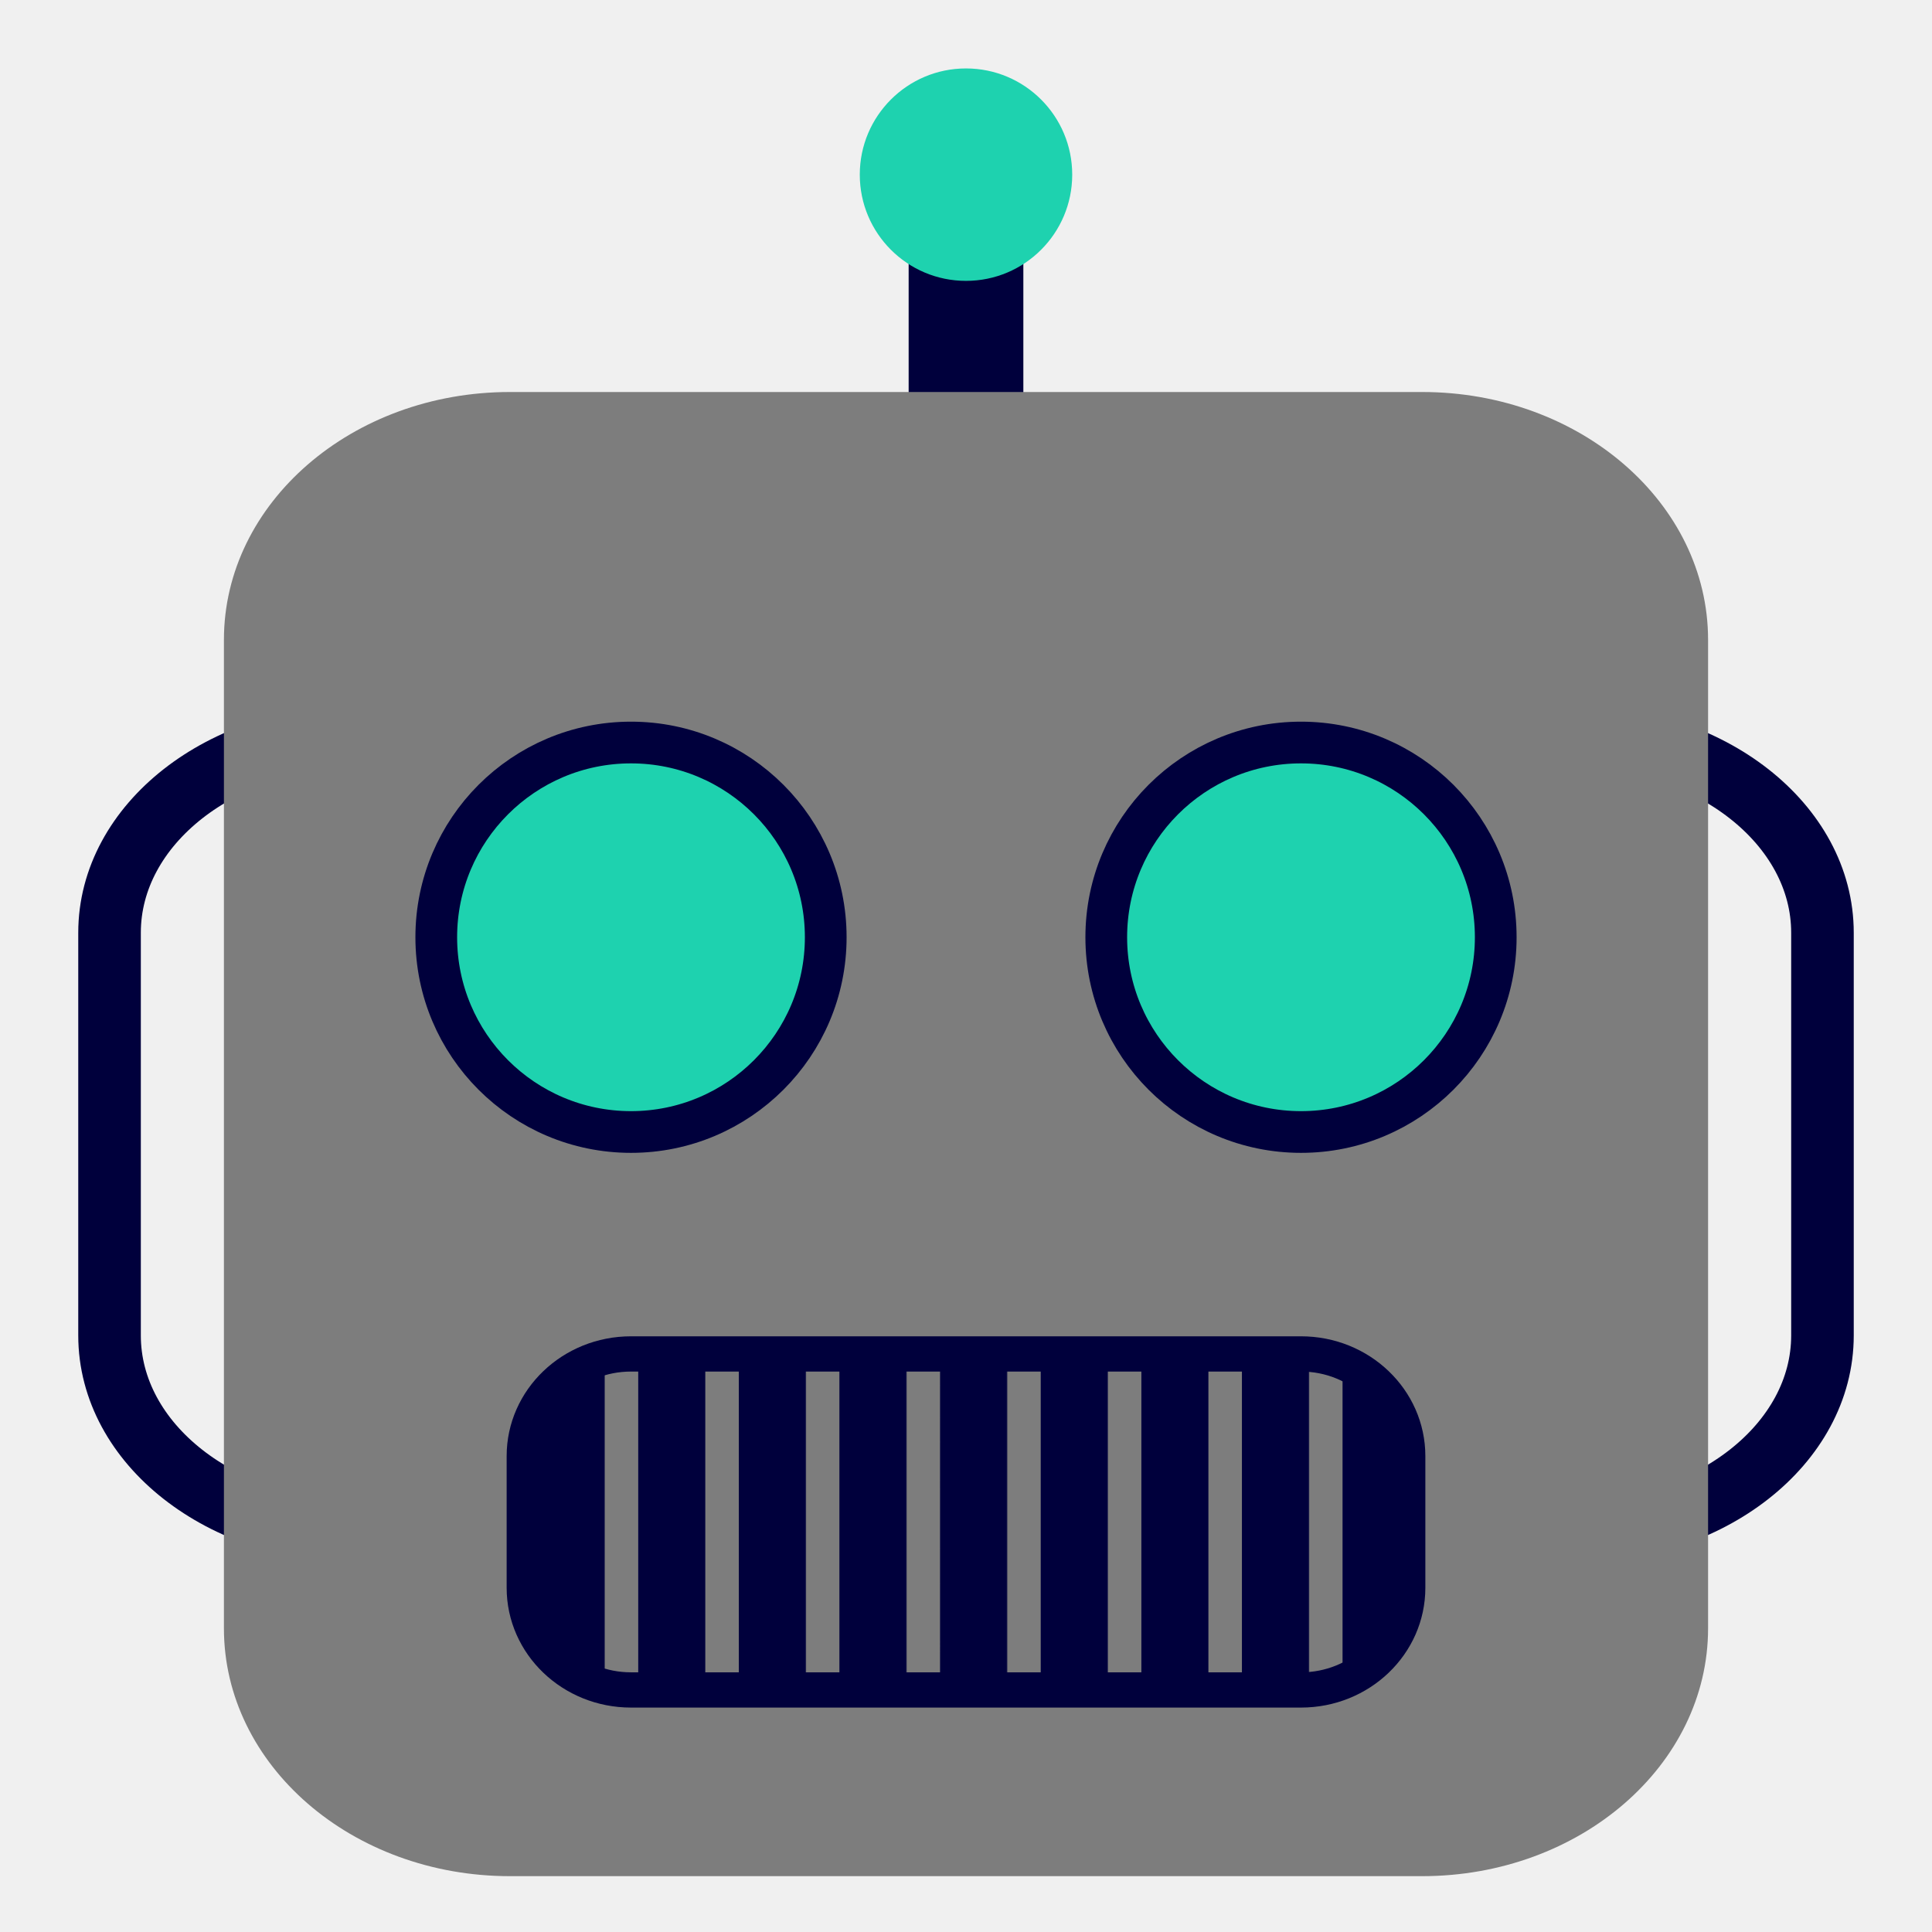
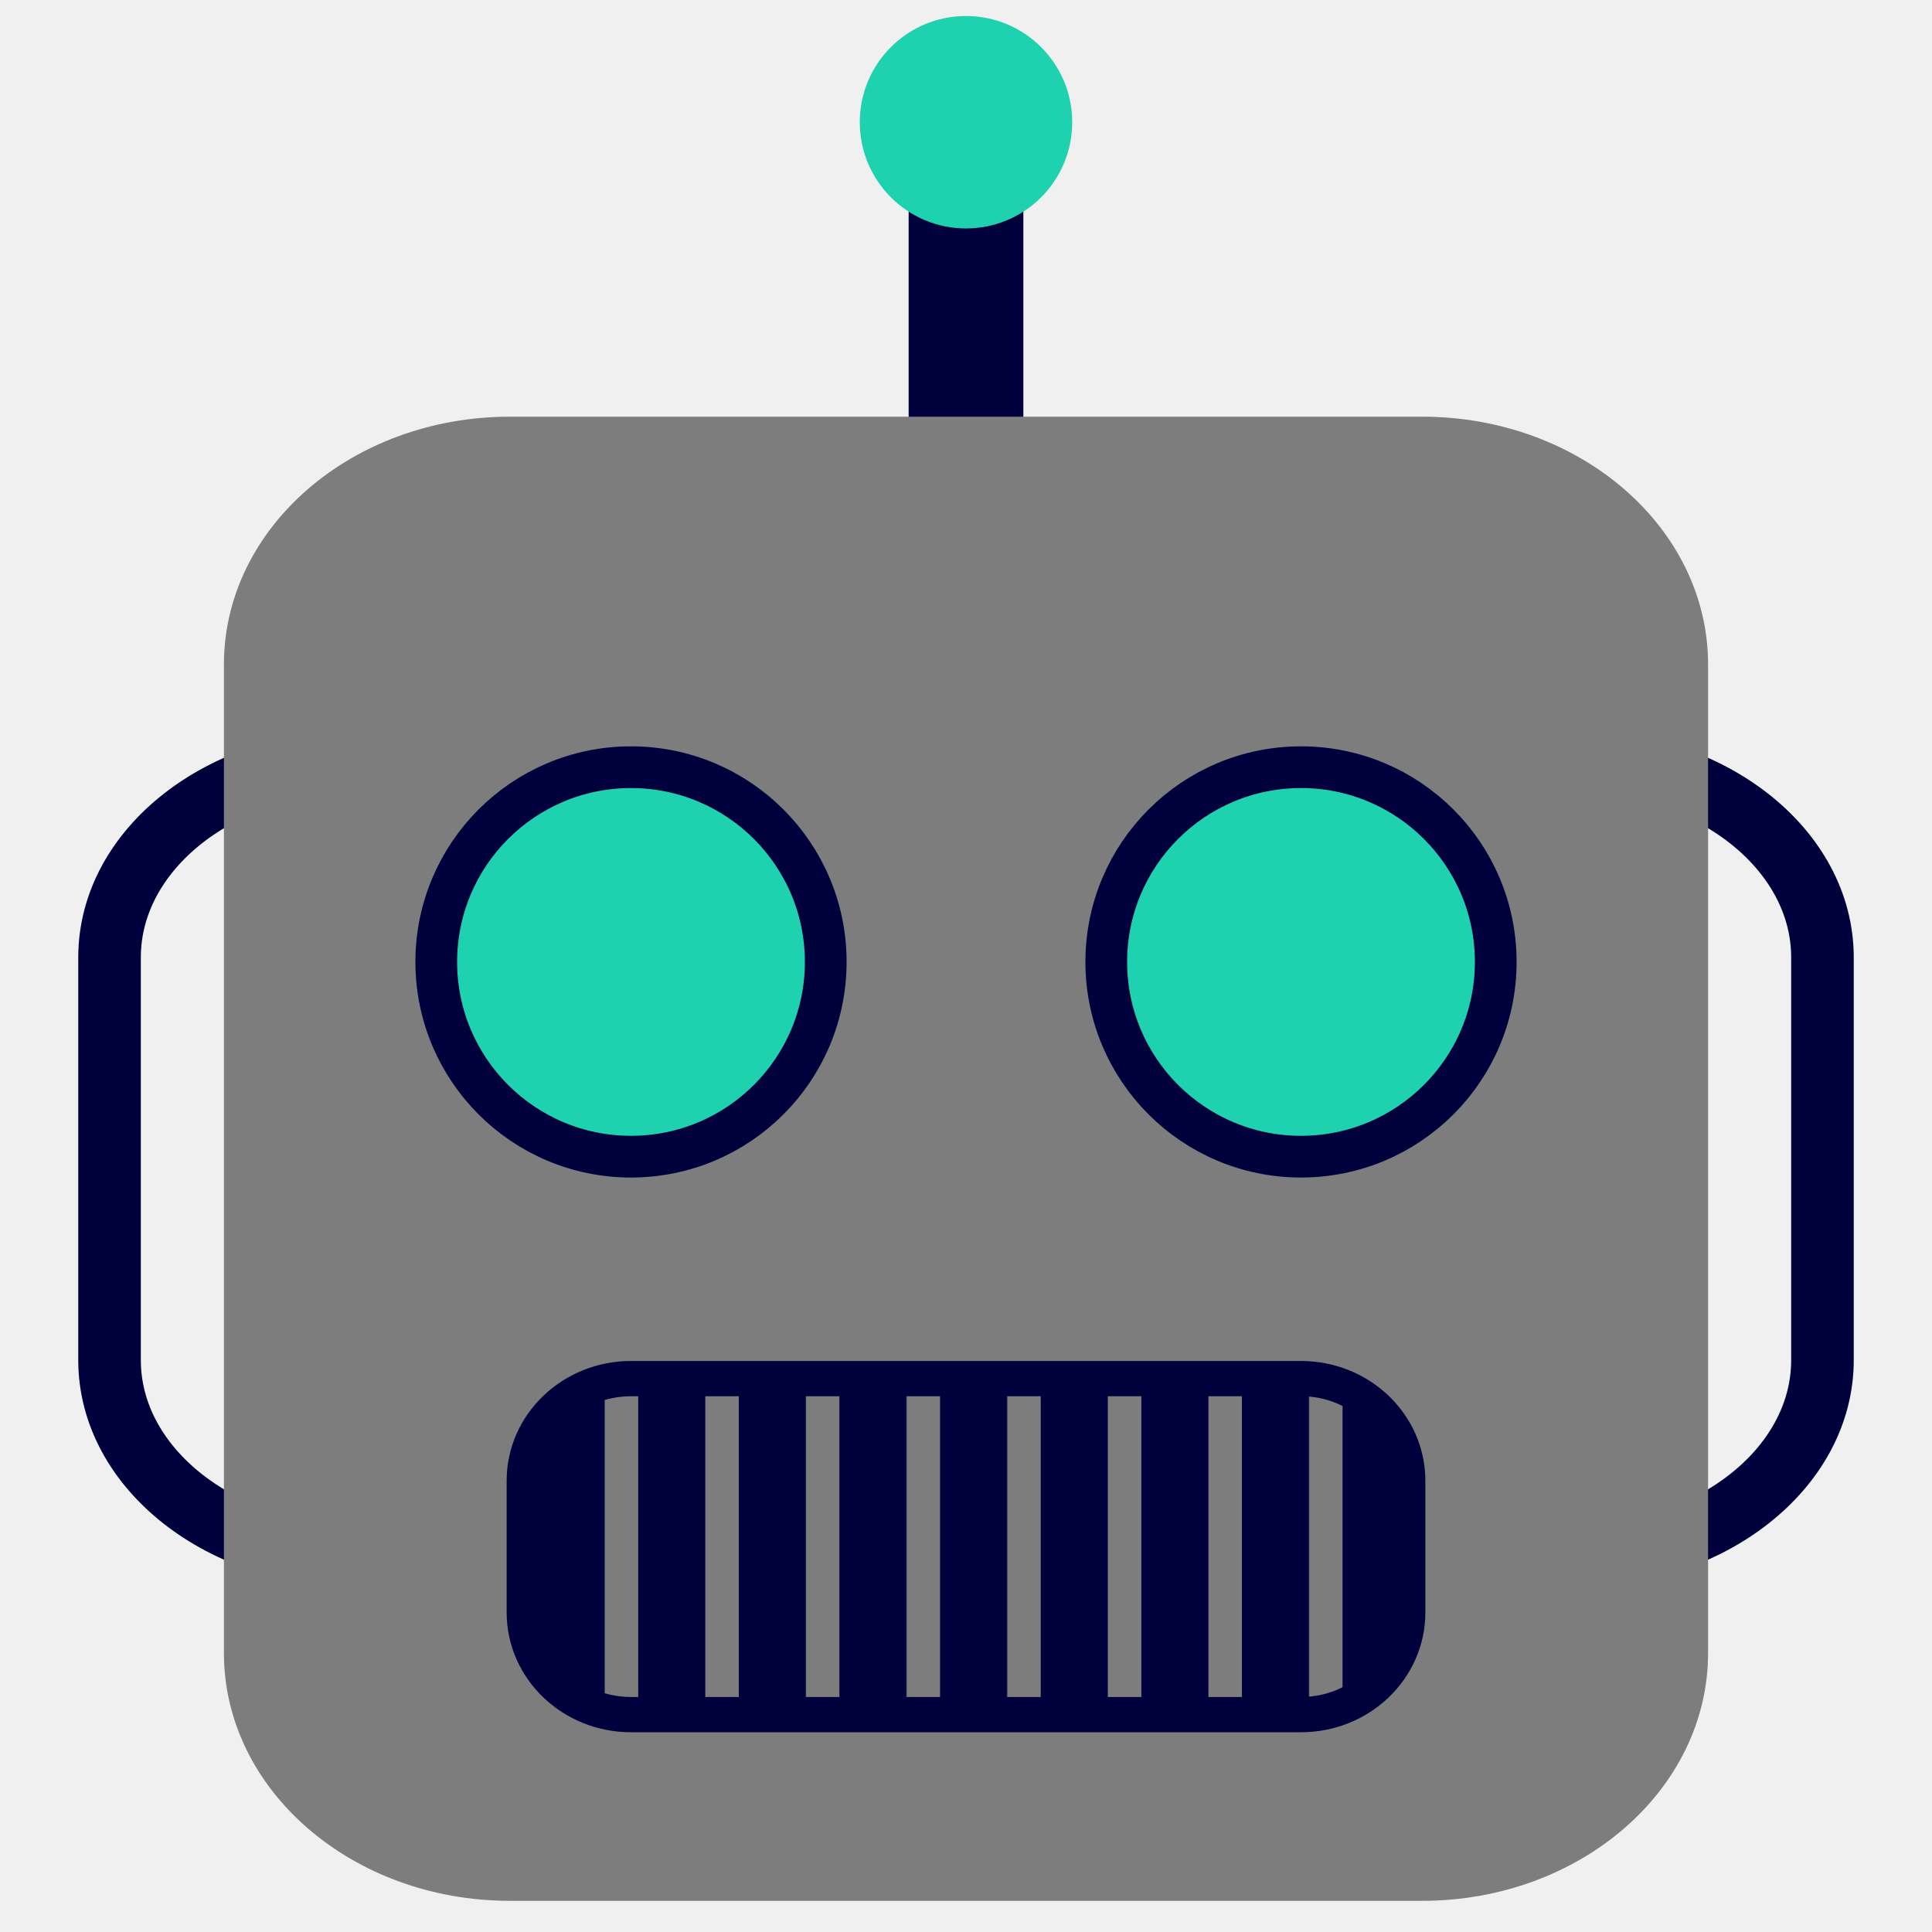
<svg xmlns="http://www.w3.org/2000/svg" xmlns:xlink="http://www.w3.org/1999/xlink" width="512" height="512" viewBox="0 0 512 512" version="1.1" id="svg1" xml:space="preserve">
  <defs id="defs1">
    <pattern xlink:href="#stripes-grid" preserveAspectRatio="xMidYMid" id="pattern10" patternTransform="matrix(8.041001,0,0,6.257849,-4285.327,150.5622)" x="0" y="0" />
    <pattern patternUnits="userSpaceOnUse" width="3" height="10" patternTransform="scale(2)" preserveAspectRatio="xMidYMid" id="stripes-grid" style="fill:#00003c" x="0" y="0">
      <rect style="stroke:none" x="0" y="0" width="2" height="10" id="rect134-4" />
    </pattern>
  </defs>
  <g id="layer1" style="display:none">
    <g id="g41" transform="rotate(-36.81944,322.5172,422.8041)">
      <g id="g40" />
      <g id="g42" transform="matrix(2.185418,-0.2103833,0.2103833,2.185418,-415.051,55.89435)">
        <g id="g14" transform="rotate(36.81944,378.8942,383.1143)">
          <path class="st2" d="m 264.896,155.191 c -32.278,-42.772 55.43,-70.292 -11.766,-67.661 -39.869,1.561 9.881,109.734 -67.151,63.267 -25.278,-15.248 54.87,-47.474 19.411,-53.839 -53.931,-9.682 -0.737,22.675 -33.046,39.876 -13.289,7.075 -20.733,-66.018 -43.599,-53.675 -42.223,22.791 51.25,53.948 26.728,77.103 -20.696,19.543 -67.172,-32.461 -70.783,17.049 -1.447,19.834 66.972,-15.119 85.799,7.093 17.881,21.095 -57.822,49.518 -34.297,59.218 61.385,25.312 -0.638,-46.343 73.208,-29.498 54.823,12.505 64.617,131.202 86.995,116.796 28.289,-18.212 15.793,-52.802 -27.965,-83.753 -30.832,-21.809 -27.794,-51.103 -17.376,-65.623 15.197,-21.179 48.326,35.73 50.061,19.497 6.348,-59.386 -11.95,-13.688 -36.22,-45.849 z" id="path12" style="fill:#00003c;fill-opacity:1;stroke-width:14.7" />
          <path class="st2" d="m 187.902,134.548 c -31.901,14.072 -41.874,-50.826 -46.641,-4.528 -2.829,27.47 74.748,13.616 36.01,57.514 -12.712,14.405 -26.585,-46.212 -34.314,-23.219 -11.757,34.971 15.175,4.708 23.599,29.925 3.465,10.372 -46.408,1.89 -40.334,19.768 11.218,33.013 41.261,-24.934 54.446,-3.921 11.128,17.734 -28.362,39.774 4.578,51.418 13.196,4.665 -3.651,-48.461 13.116,-57.177 15.924,-8.278 27.672,48.604 36.483,34.365 22.992,-37.154 -31.224,-8.16 -12.714,-55.38 13.742,-35.056 94.509,-19.718 86.999,-37.645 -9.494,-22.663 -33.969,-20.56 -59.038,3.531 -17.664,16.975 -37.067,9.47 -45.817,-0.326 -12.763,-14.289 28.727,-26.319 17.98,-30.513 -39.315,-15.342 -10.367,5.608 -34.353,16.189 z" id="path13" style="stroke-width:10.147" />
        </g>
        <path d="m 325.939,56.745 c -10.018,0 -18.083,9.6 -18.083,21.526 v 89.127 c 0,11.926 8.065,21.528 18.083,21.528 h 79.133 c 10.018,0 18.081,-9.602 18.081,-21.528 V 78.271 c 0,-11.926 -8.063,-21.526 -18.081,-21.526 z m -1.068,12.153 h 22.017 c 2.181,0 3.937,2.09 3.937,4.687 0,2.597 -1.756,4.687 -3.937,4.687 h -22.017 c -2.181,0 -3.937,-2.09 -3.937,-4.687 0,-2.597 1.755,-4.687 3.937,-4.687 z m 59.249,0 h 22.019 c 2.181,0 3.937,2.09 3.937,4.687 0,2.597 -1.756,4.687 -3.937,4.687 h -22.019 c -2.181,0 -3.937,-2.09 -3.937,-4.687 0,-2.597 1.755,-4.687 3.937,-4.687 z m -59.249,19.7 h 22.017 c 2.181,0 3.937,2.09 3.937,4.687 0,2.597 -1.756,4.689 -3.937,4.689 h -22.017 c -2.181,0 -3.937,-2.092 -3.937,-4.689 0,-2.597 1.755,-4.687 3.937,-4.687 z m 59.249,0 h 22.019 c 2.181,0 3.937,2.09 3.937,4.687 0,2.597 -1.756,4.689 -3.937,4.689 h -22.019 c -2.181,0 -3.937,-2.092 -3.937,-4.689 0,-2.597 1.755,-4.687 3.937,-4.687 z m -59.249,19.7 h 22.017 c 2.181,0 3.937,2.092 3.937,4.689 0,2.597 -1.756,4.687 -3.937,4.687 h -22.017 c -2.181,0 -3.937,-2.09 -3.937,-4.687 0,-2.597 1.755,-4.689 3.937,-4.689 z m 59.249,0 h 22.019 c 2.181,0 3.937,2.092 3.937,4.689 0,2.597 -1.756,4.687 -3.937,4.687 h -22.019 c -2.181,0 -3.937,-2.09 -3.937,-4.687 0,-2.597 1.755,-4.689 3.937,-4.689 z m -59.249,19.702 h 22.017 c 2.181,0 3.937,2.09 3.937,4.687 0,2.597 -1.756,4.687 -3.937,4.687 h -22.017 c -2.181,0 -3.937,-2.09 -3.937,-4.687 0,-2.597 1.755,-4.687 3.937,-4.687 z m 59.249,0 h 22.019 c 2.181,0 3.937,2.09 3.937,4.687 0,2.597 -1.756,4.687 -3.937,4.687 h -22.019 c -2.181,0 -3.937,-2.09 -3.937,-4.687 0,-2.597 1.755,-4.687 3.937,-4.687 z m -59.249,19.7 h 22.017 c 2.181,0 3.937,2.09 3.937,4.687 0,2.597 -1.756,4.687 -3.937,4.687 h -22.017 c -2.181,0 -3.937,-2.09 -3.937,-4.687 0,-2.597 1.755,-4.687 3.937,-4.687 z m 59.249,0 h 22.019 c 2.181,0 3.937,2.09 3.937,4.687 0,2.597 -1.756,4.687 -3.937,4.687 h -22.019 c -2.181,0 -3.937,-2.09 -3.937,-4.687 0,-2.597 1.755,-4.687 3.937,-4.687 z m -59.249,19.7 h 22.017 c 2.181,0 3.937,2.09 3.937,4.687 0,2.597 -1.756,4.687 -3.937,4.687 h -22.017 c -2.181,0 -3.937,-2.09 -3.937,-4.687 0,-2.597 1.755,-4.687 3.937,-4.687 z m 59.249,0 h 22.019 c 2.181,0 3.937,2.09 3.937,4.687 0,2.597 -1.756,4.687 -3.937,4.687 h -22.019 c -2.181,0 -3.937,-2.09 -3.937,-4.687 0,-2.597 1.755,-4.687 3.937,-4.687 z" style="fill:#7d7d7d;fill-opacity:1;stroke-width:1.081" id="path29" />
        <path id="rect30" style="fill:#824a22;stroke-width:1.01" d="m 365.504,173.469 c 4.017,0 7.251,5.713 7.251,12.809 0,0 -3.483,74.004 0,167.465 3.483,93.461 22.47,139.333 -7.251,139.333 -29.721,0 -10.132,-45.671 -7.251,-139.333 2.881,-93.661 0,-167.465 0,-167.465 0,-7.096 3.234,-12.809 7.251,-12.809 z" />
      </g>
    </g>
  </g>
  <g id="layer2">
-     <g id="g4" transform="matrix(1.105489,0,0,1.105489,-27.00508,-27.2117)">
+     <g id="g4" transform="matrix(1.105489,0,0,1.105489,-27.00508,-41.10587)">
      <rect style="fill:#00003c;fill-opacity:1;stroke:none;stroke-width:24.21;stroke-dasharray:none" id="rect4" width="27.497" height="120.135" x="242.251" y="66.484" rx="0" ry="0" />
-       <g id="g3" transform="translate(0,40.48017)">
-         <rect style="fill:none;stroke:#00003c;stroke-width:15;stroke-dasharray:none" id="rect3" width="410.625" height="190.749" x="50.688" y="160.625" rx="60.1" ry="47.107" />
-         <g id="g1">
-           <rect style="fill:#7d7d7d;stroke:#ffffff;stroke-width:1.05;stroke-opacity:0" id="rect1" width="355.784" height="355.784" x="78.108" y="78.108" ry="59.414" rx="68.555" />
-           <g id="g2" transform="translate(9.527985)" style="stroke:#00003c;stroke-width:10;stroke-dasharray:none;stroke-opacity:1">
-             <circle style="fill:#1ed2af;fill-opacity:1;stroke:#00003c;stroke-width:10;stroke-dasharray:none;stroke-opacity:1" id="circle1" cx="166.165" cy="208.817" r="46.683" />
-             <circle style="fill:#1ed2af;fill-opacity:1;stroke:#00003c;stroke-width:10;stroke-dasharray:none;stroke-opacity:1" id="circle2" cx="326.779" cy="208.817" r="46.683" />
-           </g>
+       <circle style="fill:#1ed2af;fill-opacity:1;stroke:none;stroke-width:15;stroke-dasharray:none" id="path4" cx="256" cy="66.484" r="25.463" />
+     </g>
+     <g id="g3" transform="matrix(1.105489,0,0,1.105489,-27.00508,24.0771)">
+       <rect style="fill:none;stroke:#00003c;stroke-width:15;stroke-dasharray:none" id="rect3" width="410.625" height="190.749" x="50.688" y="160.625" rx="60.1" ry="47.107" />
+       <g id="g1">
+         <rect style="fill:#7d7d7d;stroke:#ffffff;stroke-width:1.05;stroke-opacity:0" id="rect1" width="355.784" height="355.784" x="78.108" y="78.108" ry="59.414" rx="68.555" />
+         <g id="g2" transform="translate(9.527985)" style="stroke:#00003c;stroke-width:10;stroke-dasharray:none;stroke-opacity:1">
+           <circle style="fill:#1ed2af;fill-opacity:1;stroke:#00003c;stroke-width:10;stroke-dasharray:none;stroke-opacity:1" id="circle1" cx="166.165" cy="208.817" r="46.683" />
+           <circle style="fill:#1ed2af;fill-opacity:1;stroke:#00003c;stroke-width:10;stroke-dasharray:none;stroke-opacity:1" id="circle2" cx="326.779" cy="208.817" r="46.683" />
        </g>
-         <rect style="fill:url(#pattern10);fill-opacity:1;stroke:#00003c;stroke-width:8.451;stroke-dasharray:none;stroke-opacity:1" id="rect2" width="211.784" height="80.55" x="150.108" y="308.703" rx="25.585" ry="24.498" />
      </g>
-       <circle style="fill:#1ed2af;fill-opacity:1;stroke:none;stroke-width:15;stroke-dasharray:none" id="path4" cx="256" cy="66.484" r="25.463" />
+       <rect style="fill:url(#pattern10);fill-opacity:1;stroke:#00003c;stroke-width:8.451;stroke-dasharray:none;stroke-opacity:1" id="rect2" width="211.784" height="80.55" x="150.108" y="308.703" rx="25.585" ry="24.498" />
    </g>
  </g>
  <style type="text/css" id="style1">
	.st0{fill:#00003C;}
	.st1{fill:#64648C;}
	.st2{fill:#1ED2AF;}
</style>
</svg>
